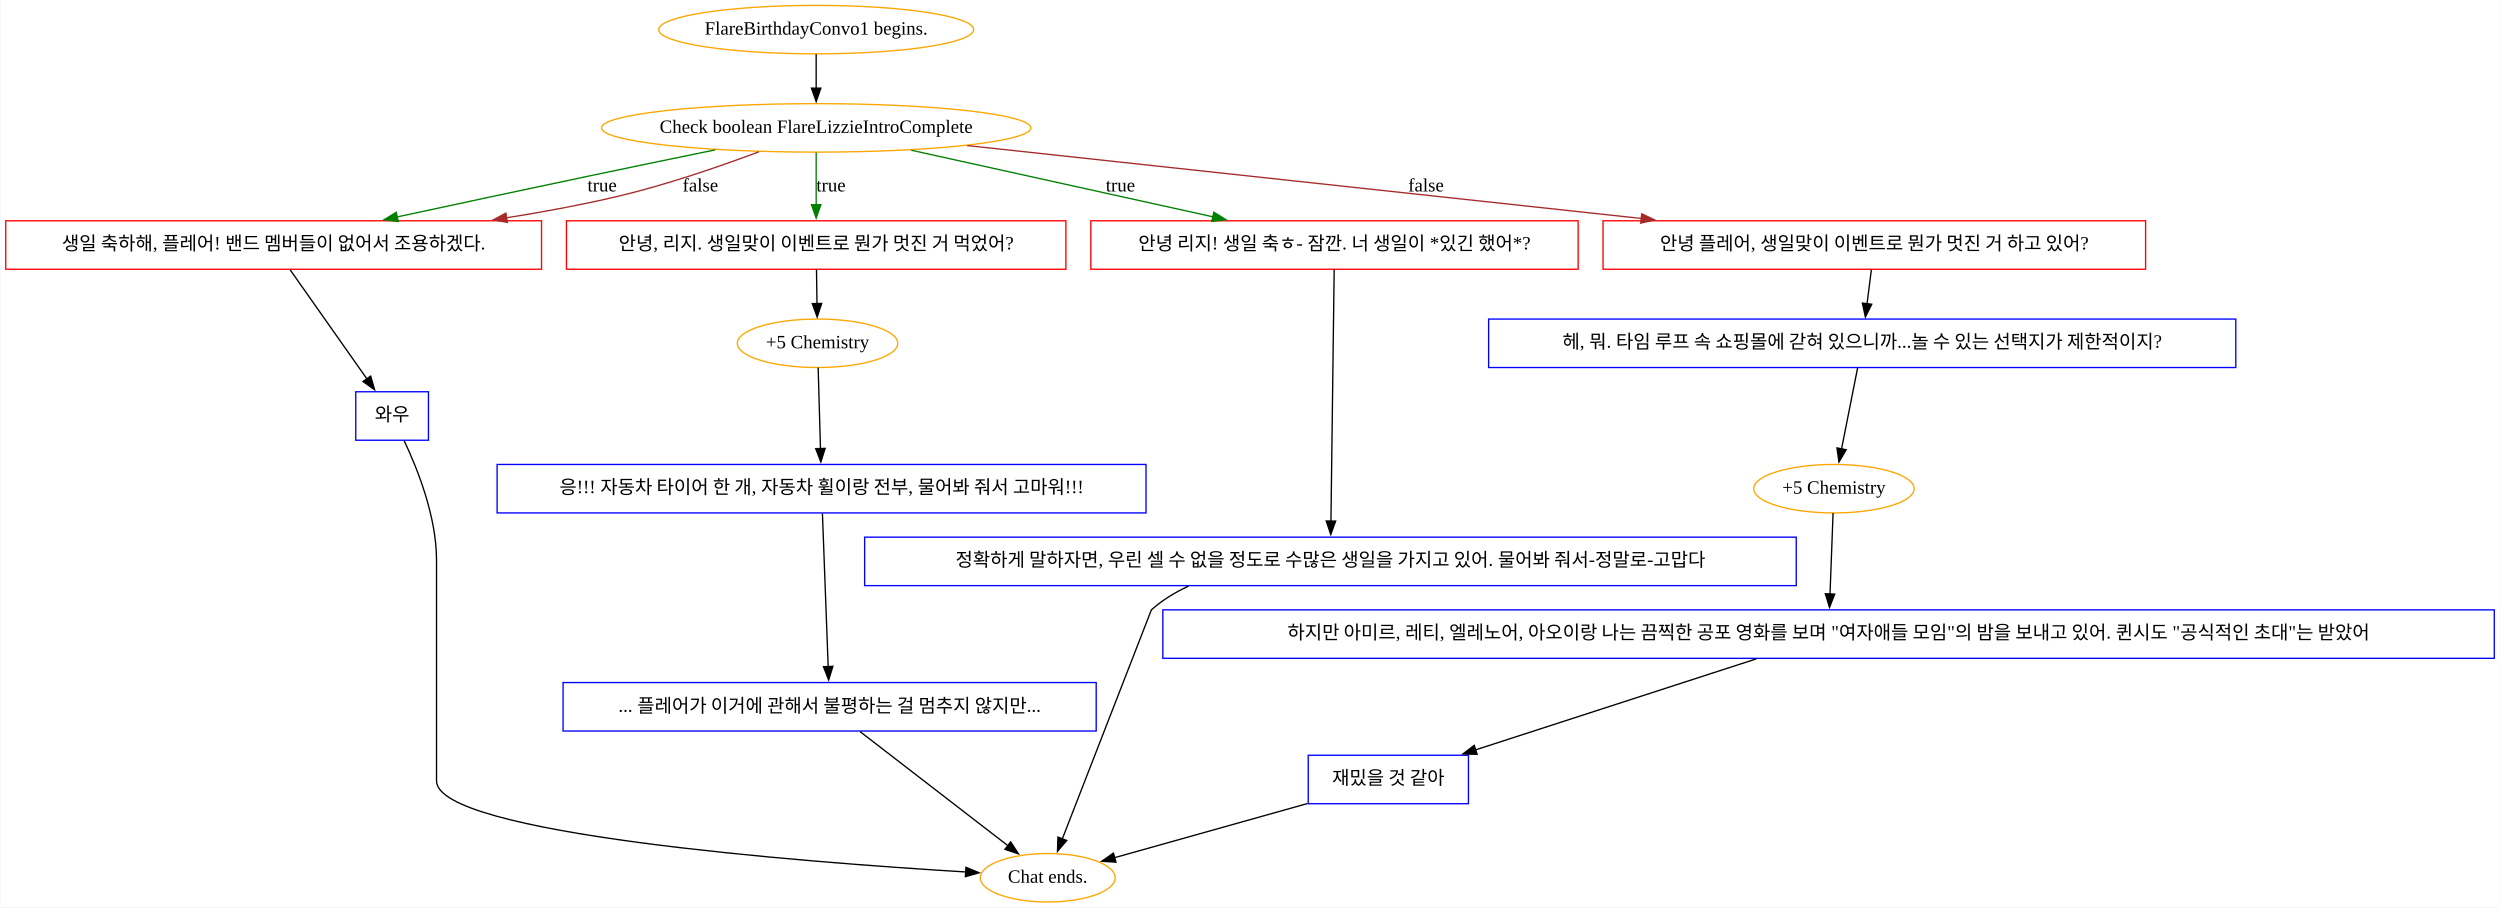
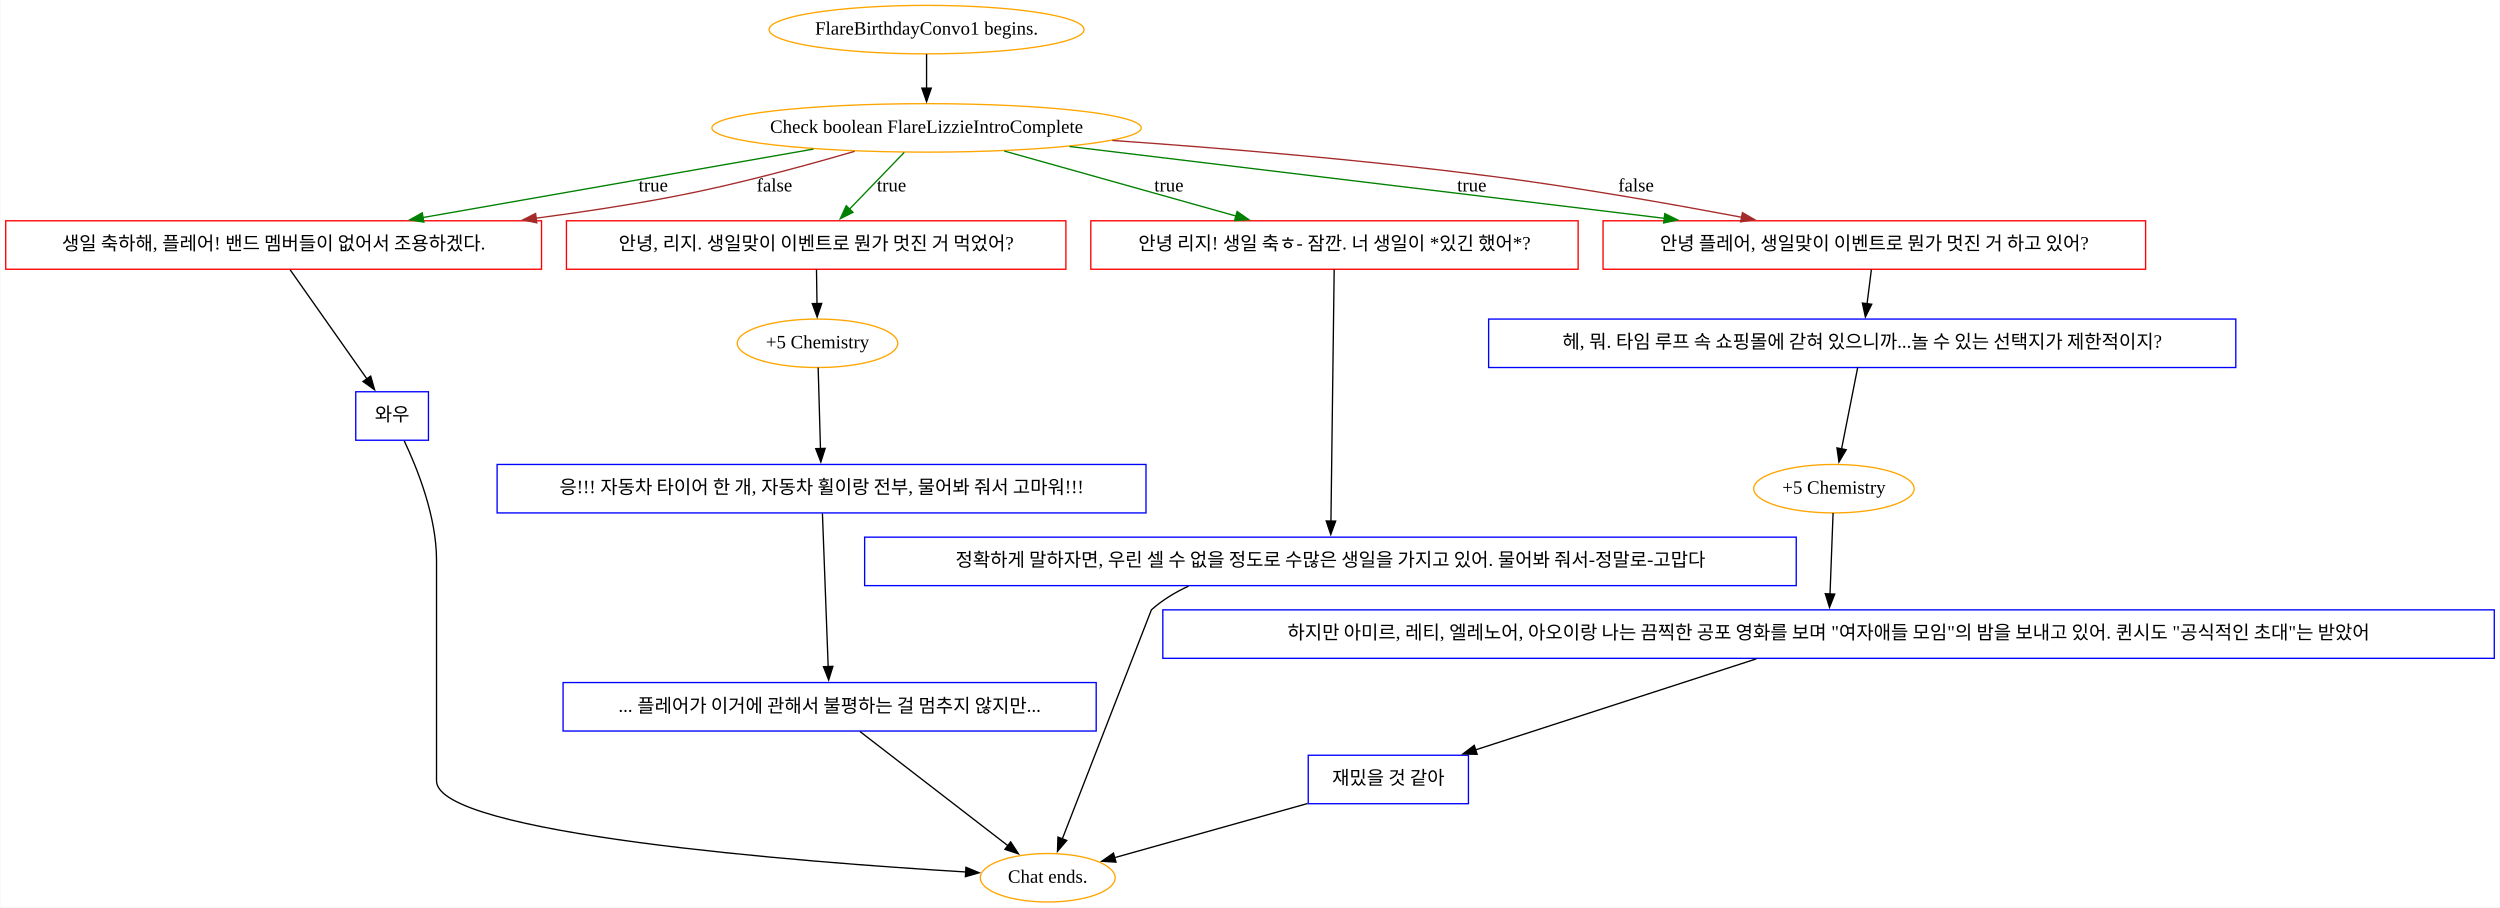
<svg xmlns="http://www.w3.org/2000/svg" width="1857pt" height="674pt" viewBox="0.00 0.00 1856.50 674.00">
  <g id="graph0" class="graph" transform="scale(1 1) rotate(0) translate(4 670)">
    <polygon fill="white" stroke="none" points="-4,4 -4,-670 1852.5,-670 1852.5,4 -4,4" />
    <g id="node1" class="node">
-       <ellipse fill="none" stroke="orange" cx="602" cy="-648" rx="116.98" ry="18" />
-       <text text-anchor="middle" x="602" y="-644.3" font-family="Times New Roman,serif" font-size="14.00">FlareBirthdayConvo1 begins.</text>
+       <ellipse fill="none" stroke="orange" cx="684" cy="-648" rx="116.98" ry="18" />
+       <text text-anchor="middle" x="684" y="-644.3" font-family="Times New Roman,serif" font-size="14.00">FlareBirthdayConvo1 begins.</text>
    </g>
    <g id="node2" class="node">
-       <ellipse fill="none" stroke="orange" cx="602" cy="-575" rx="159.47" ry="18" />
-       <text text-anchor="middle" x="602" y="-571.3" font-family="Times New Roman,serif" font-size="14.00">Check boolean FlareLizzieIntroComplete</text>
+       <ellipse fill="none" stroke="orange" cx="684" cy="-575" rx="159.47" ry="18" />
+       <text text-anchor="middle" x="684" y="-571.3" font-family="Times New Roman,serif" font-size="14.00">Check boolean FlareLizzieIntroComplete</text>
    </g>
    <g id="edge1" class="edge">
-       <path fill="none" stroke="black" d="M602,-629.81C602,-622.23 602,-613.1 602,-604.54" />
-       <polygon fill="black" stroke="black" points="605.5,-604.54 602,-594.54 598.5,-604.54 605.5,-604.54" />
+       <path fill="none" stroke="black" d="M684,-629.81C684,-622.23 684,-613.1 684,-604.54" />
+       <polygon fill="black" stroke="black" points="687.5,-604.54 684,-594.54 680.5,-604.54 687.5,-604.54" />
    </g>
    <g id="node3" class="node">
      <polygon fill="none" stroke="red" points="398,-506 0,-506 0,-470 398,-470 398,-506" />
      <text text-anchor="middle" x="199" y="-484.3" font-family="Times New Roman,serif" font-size="14.00">생일 축하해, 플레어! 밴드 멤버들이 없어서 조용하겠다.</text>
    </g>
    <g id="edge2" class="edge">
-       <path fill="none" stroke="green" d="M527.08,-558.71C497.45,-552.63 463.11,-545.54 432,-539 385.35,-529.19 333.49,-518.08 290.57,-508.83" />
-       <polygon fill="green" stroke="green" points="291.56,-505.47 281.05,-506.78 290.09,-512.31 291.56,-505.47" />
-       <text text-anchor="middle" x="443" y="-527.8" font-family="Times New Roman,serif" font-size="14.00">true</text>
+       <path fill="none" stroke="green" d="M600.07,-559.29C519.73,-545.21 398.04,-523.88 309.78,-508.41" />
+       <polygon fill="green" stroke="green" points="310.59,-505 300.13,-506.72 309.38,-511.9 310.59,-505" />
+       <text text-anchor="middle" x="481" y="-527.8" font-family="Times New Roman,serif" font-size="14.00">true</text>
    </g>
-     <g id="edge6" class="edge">
-       <path fill="none" stroke="brown" d="M559.56,-557.27C530.3,-546.33 490.3,-532.54 454,-524 427.72,-517.82 399.63,-512.6 372.07,-508.24" />
-       <polygon fill="brown" stroke="brown" points="372.62,-504.79 362.2,-506.72 371.55,-511.7 372.62,-504.79" />
-       <text text-anchor="middle" x="516" y="-527.8" font-family="Times New Roman,serif" font-size="14.00">false</text>
+     <g id="edge7" class="edge">
+       <path fill="none" stroke="brown" d="M630.58,-557.61C593.2,-546.69 541.95,-532.77 496,-524 463.1,-517.72 427.91,-512.38 393.69,-507.91" />
+       <polygon fill="brown" stroke="brown" points="394.48,-504.48 384.12,-506.68 393.59,-511.43 394.48,-504.48" />
+       <text text-anchor="middle" x="571" y="-527.8" font-family="Times New Roman,serif" font-size="14.00">false</text>
    </g>
    <g id="node4" class="node">
      <polygon fill="none" stroke="red" points="787.5,-506 416.5,-506 416.5,-470 787.5,-470 787.5,-506" />
      <text text-anchor="middle" x="602" y="-484.3" font-family="Times New Roman,serif" font-size="14.00">안녕, 리지. 생일맞이 이벤트로 뭔가 멋진 거 먹었어?</text>
    </g>
    <g id="edge3" class="edge">
-       <path fill="none" stroke="green" d="M602,-556.8C602,-545.58 602,-530.67 602,-517.69" />
-       <polygon fill="green" stroke="green" points="605.5,-517.98 602,-507.98 598.5,-517.98 605.5,-517.98" />
-       <text text-anchor="middle" x="613" y="-527.8" font-family="Times New Roman,serif" font-size="14.00">true</text>
+       <path fill="none" stroke="green" d="M667.41,-556.8C655.7,-544.67 639.83,-528.21 626.65,-514.55" />
+       <polygon fill="green" stroke="green" points="629.36,-512.32 619.9,-507.56 624.33,-517.18 629.36,-512.32" />
+       <text text-anchor="middle" x="658" y="-527.8" font-family="Times New Roman,serif" font-size="14.00">true</text>
    </g>
    <g id="node5" class="node">
      <polygon fill="none" stroke="red" points="1168,-506 806,-506 806,-470 1168,-470 1168,-506" />
      <text text-anchor="middle" x="987" y="-484.3" font-family="Times New Roman,serif" font-size="14.00">안녕 리지! 생일 축ㅎ- 잠깐. 너 생일이 *있긴 했어*?</text>
    </g>
    <g id="edge4" class="edge">
-       <path fill="none" stroke="green" d="M672.61,-558.41C735.64,-544.49 828.28,-524.04 896.68,-508.94" />
-       <polygon fill="green" stroke="green" points="897.38,-512.37 906.4,-506.8 895.88,-505.53 897.38,-512.37" />
-       <text text-anchor="middle" x="828" y="-527.8" font-family="Times New Roman,serif" font-size="14.00">true</text>
+       <path fill="none" stroke="green" d="M741.71,-557.81C790.6,-544.1 860.98,-524.35 913.82,-509.53" />
+       <polygon fill="green" stroke="green" points="914.68,-512.92 923.36,-506.85 912.79,-506.18 914.68,-512.92" />
+       <text text-anchor="middle" x="864" y="-527.8" font-family="Times New Roman,serif" font-size="14.00">true</text>
    </g>
    <g id="node6" class="node">
      <polygon fill="none" stroke="red" points="1589.5,-506 1186.5,-506 1186.5,-470 1589.5,-470 1589.5,-506" />
      <text text-anchor="middle" x="1388" y="-484.3" font-family="Times New Roman,serif" font-size="14.00">안녕 플레어, 생일맞이 이벤트로 뭔가 멋진 거 하고 있어?</text>
    </g>
    <g id="edge5" class="edge">
-       <path fill="none" stroke="brown" d="M714.2,-561.87C844.96,-547.73 1062.54,-524.2 1214.98,-507.71" />
-       <polygon fill="brown" stroke="brown" points="1215.23,-511.2 1224.79,-506.65 1214.47,-504.25 1215.23,-511.2" />
-       <text text-anchor="middle" x="1055" y="-527.8" font-family="Times New Roman,serif" font-size="14.00">false</text>
+       <path fill="none" stroke="green" d="M790.16,-561.18C907.57,-547.01 1097.86,-524.03 1232.17,-507.81" />
+       <polygon fill="green" stroke="green" points="1232.35,-511.32 1241.86,-506.64 1231.51,-504.37 1232.35,-511.32" />
+       <text text-anchor="middle" x="1089" y="-527.8" font-family="Times New Roman,serif" font-size="14.00">true</text>
+     </g>
+     <g id="edge6" class="edge">
+       <path fill="none" stroke="brown" d="M821.95,-565.68C904.07,-559.94 1010.21,-551.14 1104,-539 1166.01,-530.97 1235.11,-518.88 1289.63,-508.59" />
+       <polygon fill="brown" stroke="brown" points="1290.02,-512.08 1299.19,-506.78 1288.71,-505.21 1290.02,-512.08" />
+       <text text-anchor="middle" x="1211" y="-527.8" font-family="Times New Roman,serif" font-size="14.00">false</text>
    </g>
    <g id="node7" class="node">
      <polygon fill="none" stroke="blue" points="314,-379 260,-379 260,-343 314,-343 314,-379" />
      <text text-anchor="middle" x="287" y="-357.3" font-family="Times New Roman,serif" font-size="14.00">와우</text>
    </g>
-     <g id="edge7" class="edge">
+     <g id="edge8" class="edge">
      <path fill="none" stroke="black" d="M211.24,-469.62C226.01,-448.63 251.02,-413.1 268.24,-388.64" />
      <polygon fill="black" stroke="black" points="271.1,-390.66 274,-380.47 265.38,-386.63 271.1,-390.66" />
    </g>
    <g id="node8" class="node">
      <ellipse fill="none" stroke="orange" cx="603" cy="-415" rx="59.59" ry="18" />
      <text text-anchor="middle" x="603" y="-411.3" font-family="Times New Roman,serif" font-size="14.00">+5 Chemistry</text>
    </g>
-     <g id="edge8" class="edge">
+     <g id="edge9" class="edge">
      <path fill="none" stroke="black" d="M602.24,-469.81C602.35,-462.23 602.48,-453.1 602.6,-444.54" />
      <polygon fill="black" stroke="black" points="606.1,-444.59 602.74,-434.54 599.1,-444.49 606.1,-444.59" />
    </g>
    <g id="node9" class="node">
      <polygon fill="none" stroke="blue" points="1330,-271 638,-271 638,-235 1330,-235 1330,-271" />
      <text text-anchor="middle" x="984" y="-249.3" font-family="Times New Roman,serif" font-size="14.00">정확하게 말하자면, 우린 셀 수 없을 정도로 수많은 생일을 가지고 있어. 물어봐 줘서-정말로-고맙다</text>
    </g>
-     <g id="edge9" class="edge">
+     <g id="edge10" class="edge">
      <path fill="none" stroke="black" d="M986.78,-469.87C986.27,-430.24 985,-331.91 984.37,-282.83" />
      <polygon fill="black" stroke="black" points="987.87,-282.94 984.24,-272.99 980.87,-283.03 987.87,-282.94" />
    </g>
    <g id="node10" class="node">
      <polygon fill="none" stroke="blue" points="1656.5,-433 1101.5,-433 1101.5,-397 1656.5,-397 1656.5,-433" />
      <text text-anchor="middle" x="1379" y="-411.3" font-family="Times New Roman,serif" font-size="14.00">헤, 뭐. 타임 루프 속 쇼핑몰에 갇혀 있으니까...놀 수 있는 선택지가 제한적이지?</text>
    </g>
-     <g id="edge10" class="edge">
+     <g id="edge11" class="edge">
      <path fill="none" stroke="black" d="M1385.82,-469.81C1384.85,-462.14 1383.68,-452.89 1382.58,-444.24" />
      <polygon fill="black" stroke="black" points="1386.08,-444.01 1381.35,-434.53 1379.13,-444.89 1386.08,-444.01" />
    </g>
    <g id="node11" class="node">
      <ellipse fill="none" stroke="orange" cx="774" cy="-18" rx="50.09" ry="18" />
      <text text-anchor="middle" x="774" y="-14.3" font-family="Times New Roman,serif" font-size="14.00">Chat ends.</text>
    </g>
-     <g id="edge11" class="edge">
+     <g id="edge12" class="edge">
      <path fill="none" stroke="black" d="M296.02,-342.51C305.79,-321.91 320,-286.38 320,-254 320,-254 320,-254 320,-90 320,-50.64 589.78,-29.77 713.41,-22.28" />
      <polygon fill="black" stroke="black" points="713.26,-25.79 723.04,-21.7 712.85,-18.8 713.26,-25.79" />
    </g>
    <g id="node12" class="node">
      <polygon fill="none" stroke="blue" points="847,-325 365,-325 365,-289 847,-289 847,-325" />
      <text text-anchor="middle" x="606" y="-303.3" font-family="Times New Roman,serif" font-size="14.00">응!!! 자동차 타이어 한 개, 자동차 휠이랑 전부, 물어봐 줘서 고마워!!!</text>
    </g>
-     <g id="edge12" class="edge">
+     <g id="edge13" class="edge">
      <path fill="none" stroke="black" d="M603.48,-396.97C603.94,-380.76 604.64,-356.06 605.19,-336.79" />
      <polygon fill="black" stroke="black" points="608.68,-336.95 605.47,-326.85 601.68,-336.75 608.68,-336.95" />
    </g>
-     <g id="edge13" class="edge">
+     <g id="edge14" class="edge">
      <path fill="none" stroke="black" d="M878.55,-234.6C868.53,-230 859.11,-224.23 851,-217 851,-217 806.05,-101.42 784.84,-46.88" />
      <polygon fill="black" stroke="black" points="788.13,-45.69 781.25,-37.64 781.61,-48.22 788.13,-45.69" />
    </g>
    <g id="node13" class="node">
      <ellipse fill="none" stroke="orange" cx="1358" cy="-307" rx="59.59" ry="18" />
      <text text-anchor="middle" x="1358" y="-303.3" font-family="Times New Roman,serif" font-size="14.00">+5 Chemistry</text>
    </g>
-     <g id="edge14" class="edge">
+     <g id="edge15" class="edge">
      <path fill="none" stroke="black" d="M1375.63,-396.97C1372.4,-380.69 1367.47,-355.82 1363.65,-336.52" />
      <polygon fill="black" stroke="black" points="1367.11,-335.95 1361.73,-326.83 1360.24,-337.31 1367.11,-335.95" />
    </g>
    <g id="node14" class="node">
      <polygon fill="none" stroke="blue" points="810,-163 414,-163 414,-127 810,-127 810,-163" />
      <text text-anchor="middle" x="612" y="-141.3" font-family="Times New Roman,serif" font-size="14.00">... 플레어가 이거에 관해서 불평하는 걸 멈추지 않지만...</text>
    </g>
-     <g id="edge15" class="edge">
+     <g id="edge16" class="edge">
      <path fill="none" stroke="black" d="M606.65,-288.57C607.68,-261.16 609.69,-207.69 610.93,-174.59" />
      <polygon fill="black" stroke="black" points="614.41,-175.04 611.29,-164.92 607.42,-174.78 614.41,-175.04" />
    </g>
    <g id="node15" class="node">
      <polygon fill="none" stroke="blue" points="1848.5,-217 859.5,-217 859.5,-181 1848.5,-181 1848.5,-217" />
      <text text-anchor="middle" x="1354" y="-195.3" font-family="Times New Roman,serif" font-size="14.00">하지만 아미르, 레티, 엘레노어, 아오이랑 나는 끔찍한 공포 영화를 보며 "여자애들 모임"의 밤을 보내고 있어. 퀸시도 "공식적인 초대"는 받았어</text>
    </g>
-     <g id="edge16" class="edge">
+     <g id="edge17" class="edge">
      <path fill="none" stroke="black" d="M1357.36,-288.97C1356.75,-272.76 1355.81,-248.06 1355.09,-228.79" />
      <polygon fill="black" stroke="black" points="1358.59,-228.71 1354.71,-218.85 1351.59,-228.98 1358.59,-228.71" />
    </g>
-     <g id="edge17" class="edge">
+     <g id="edge18" class="edge">
      <path fill="none" stroke="black" d="M634.53,-126.62C663.25,-104.46 712.98,-66.08 744.65,-41.65" />
      <polygon fill="black" stroke="black" points="746.48,-44.66 752.26,-35.78 742.2,-39.11 746.48,-44.66" />
    </g>
    <g id="node16" class="node">
      <polygon fill="none" stroke="blue" points="1086.5,-109 967.5,-109 967.5,-73 1086.5,-73 1086.5,-109" />
      <text text-anchor="middle" x="1027" y="-87.3" font-family="Times New Roman,serif" font-size="14.00">재밌을 것 같아</text>
    </g>
-     <g id="edge18" class="edge">
+     <g id="edge19" class="edge">
      <path fill="none" stroke="black" d="M1300.37,-180.61C1243.19,-162.08 1152.66,-132.73 1091.6,-112.94" />
      <polygon fill="black" stroke="black" points="1092.96,-109.7 1082.37,-109.95 1090.81,-116.36 1092.96,-109.7" />
    </g>
-     <g id="edge19" class="edge">
+     <g id="edge20" class="edge">
      <path fill="none" stroke="black" d="M967.04,-73.17C923.27,-60.89 864.65,-44.44 823.53,-32.9" />
      <polygon fill="black" stroke="black" points="824.71,-29.6 814.14,-30.26 822.82,-36.34 824.71,-29.6" />
    </g>
  </g>
</svg>
